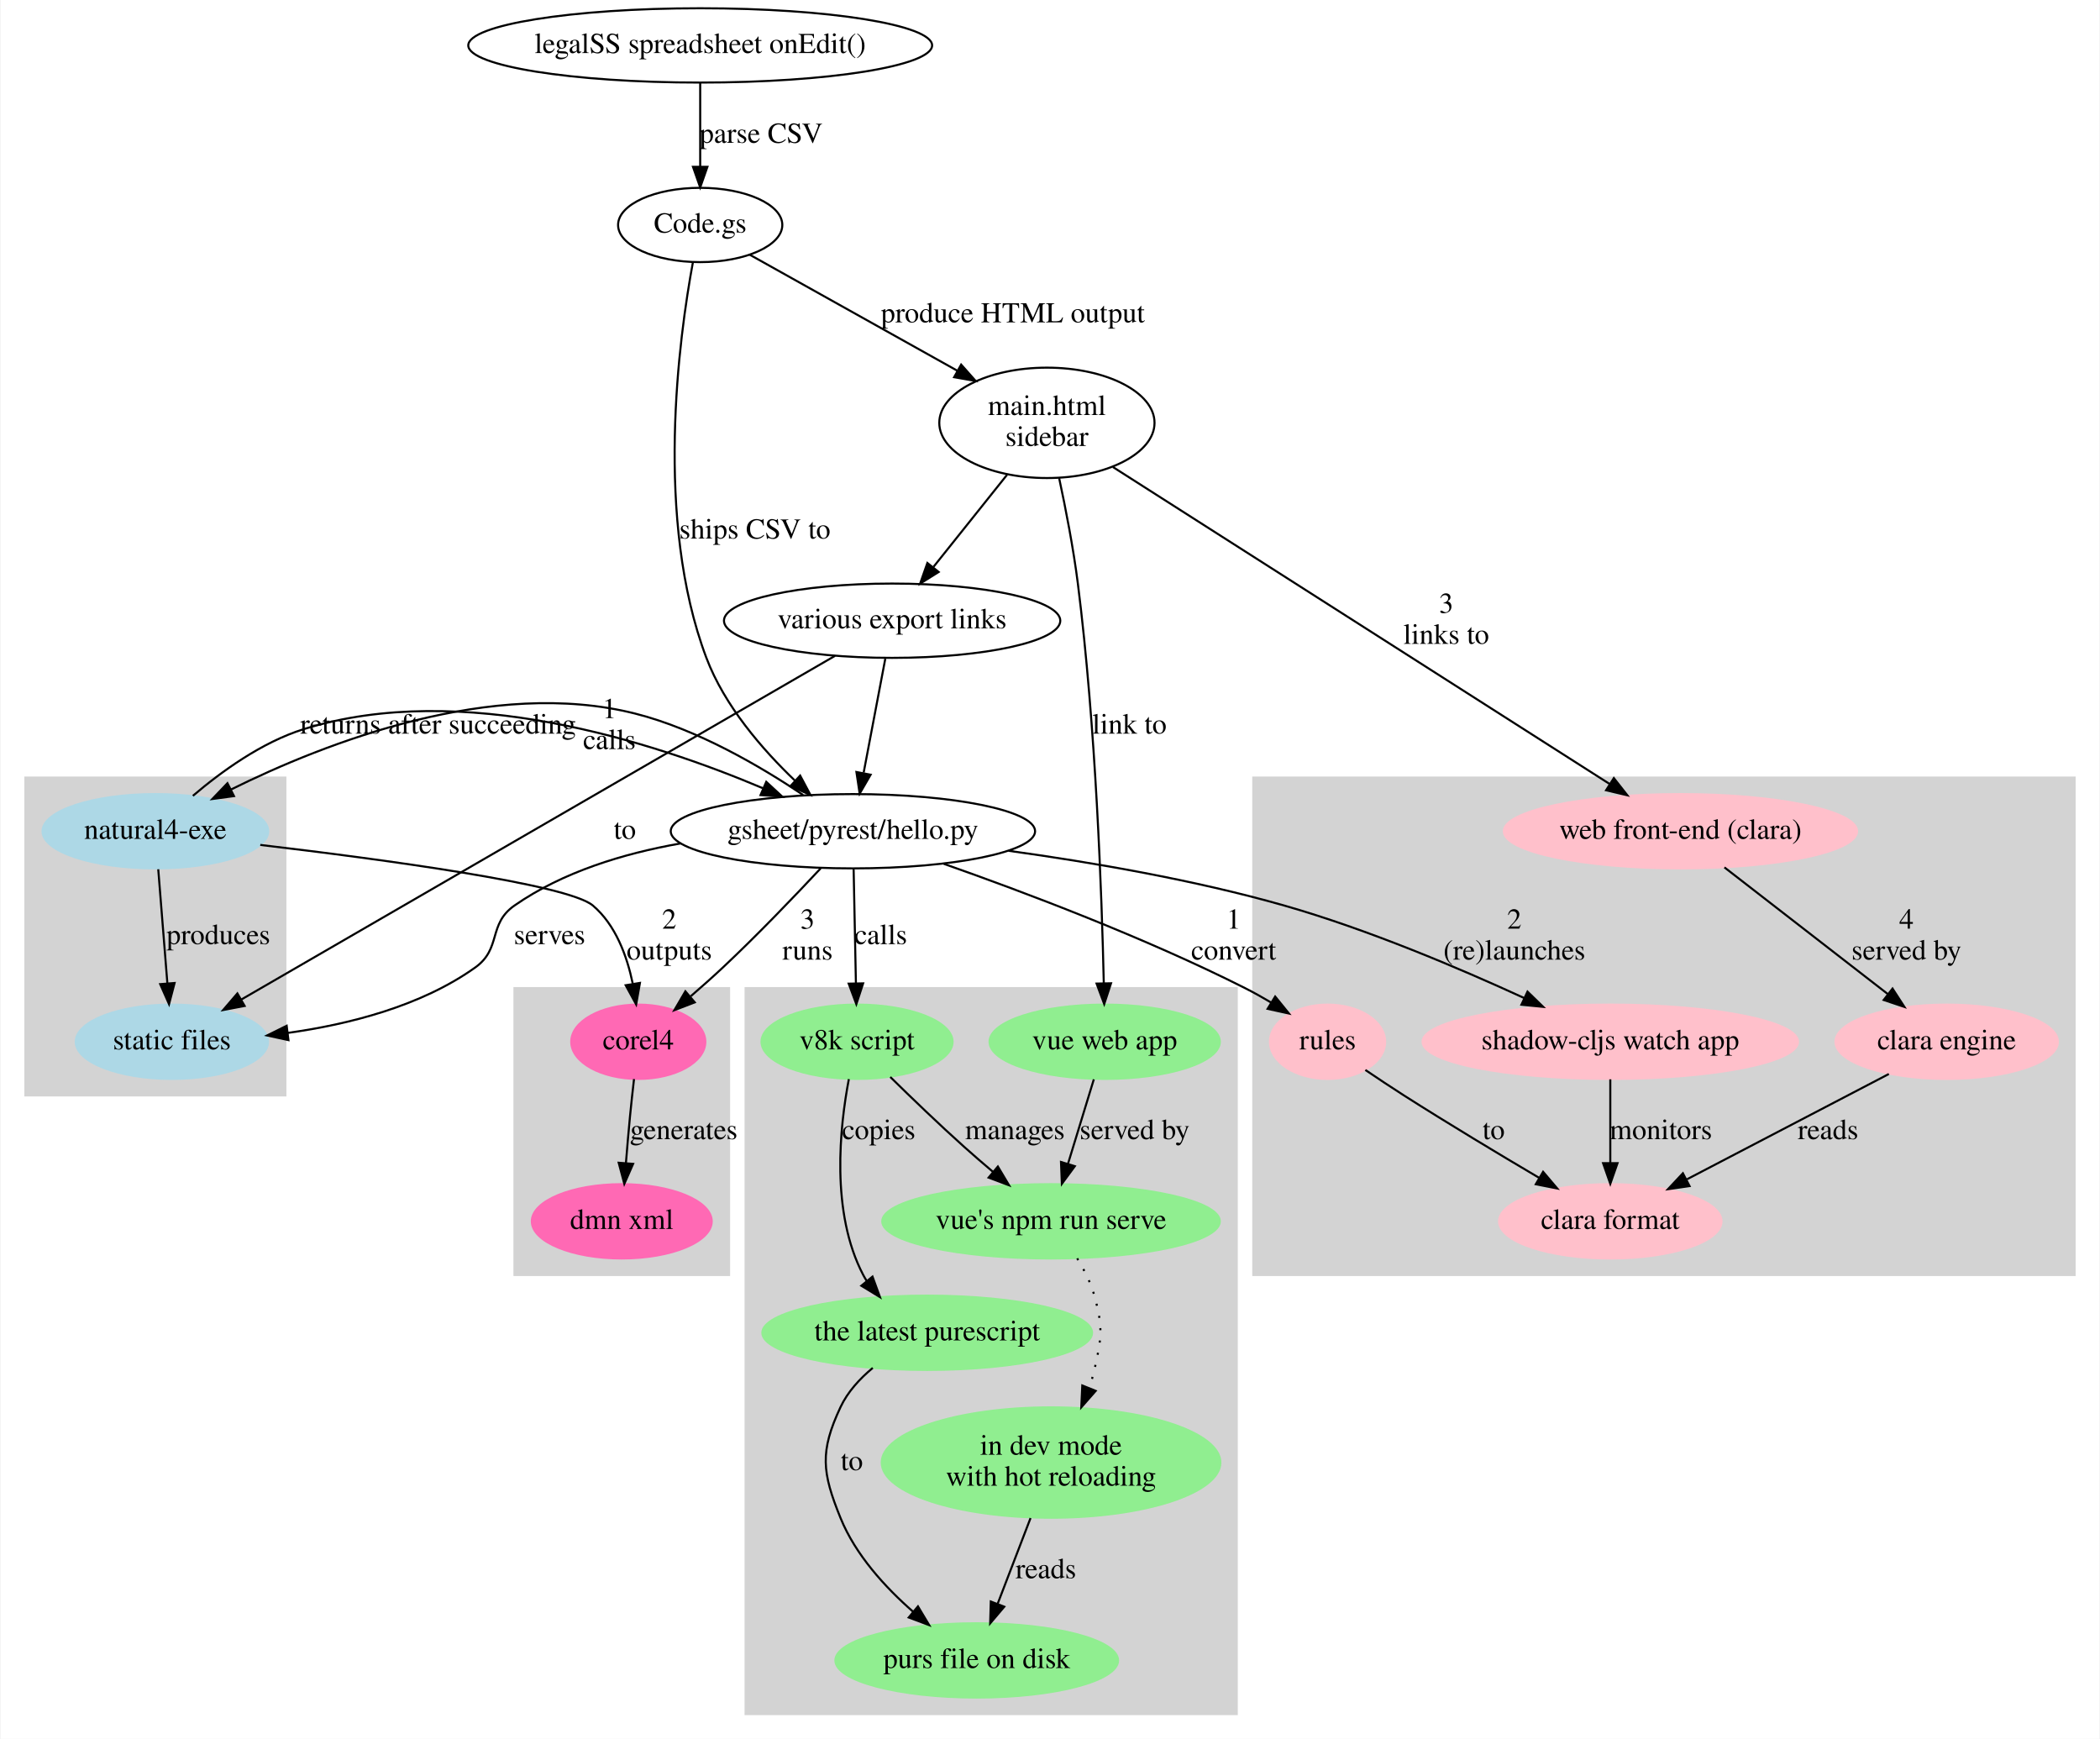
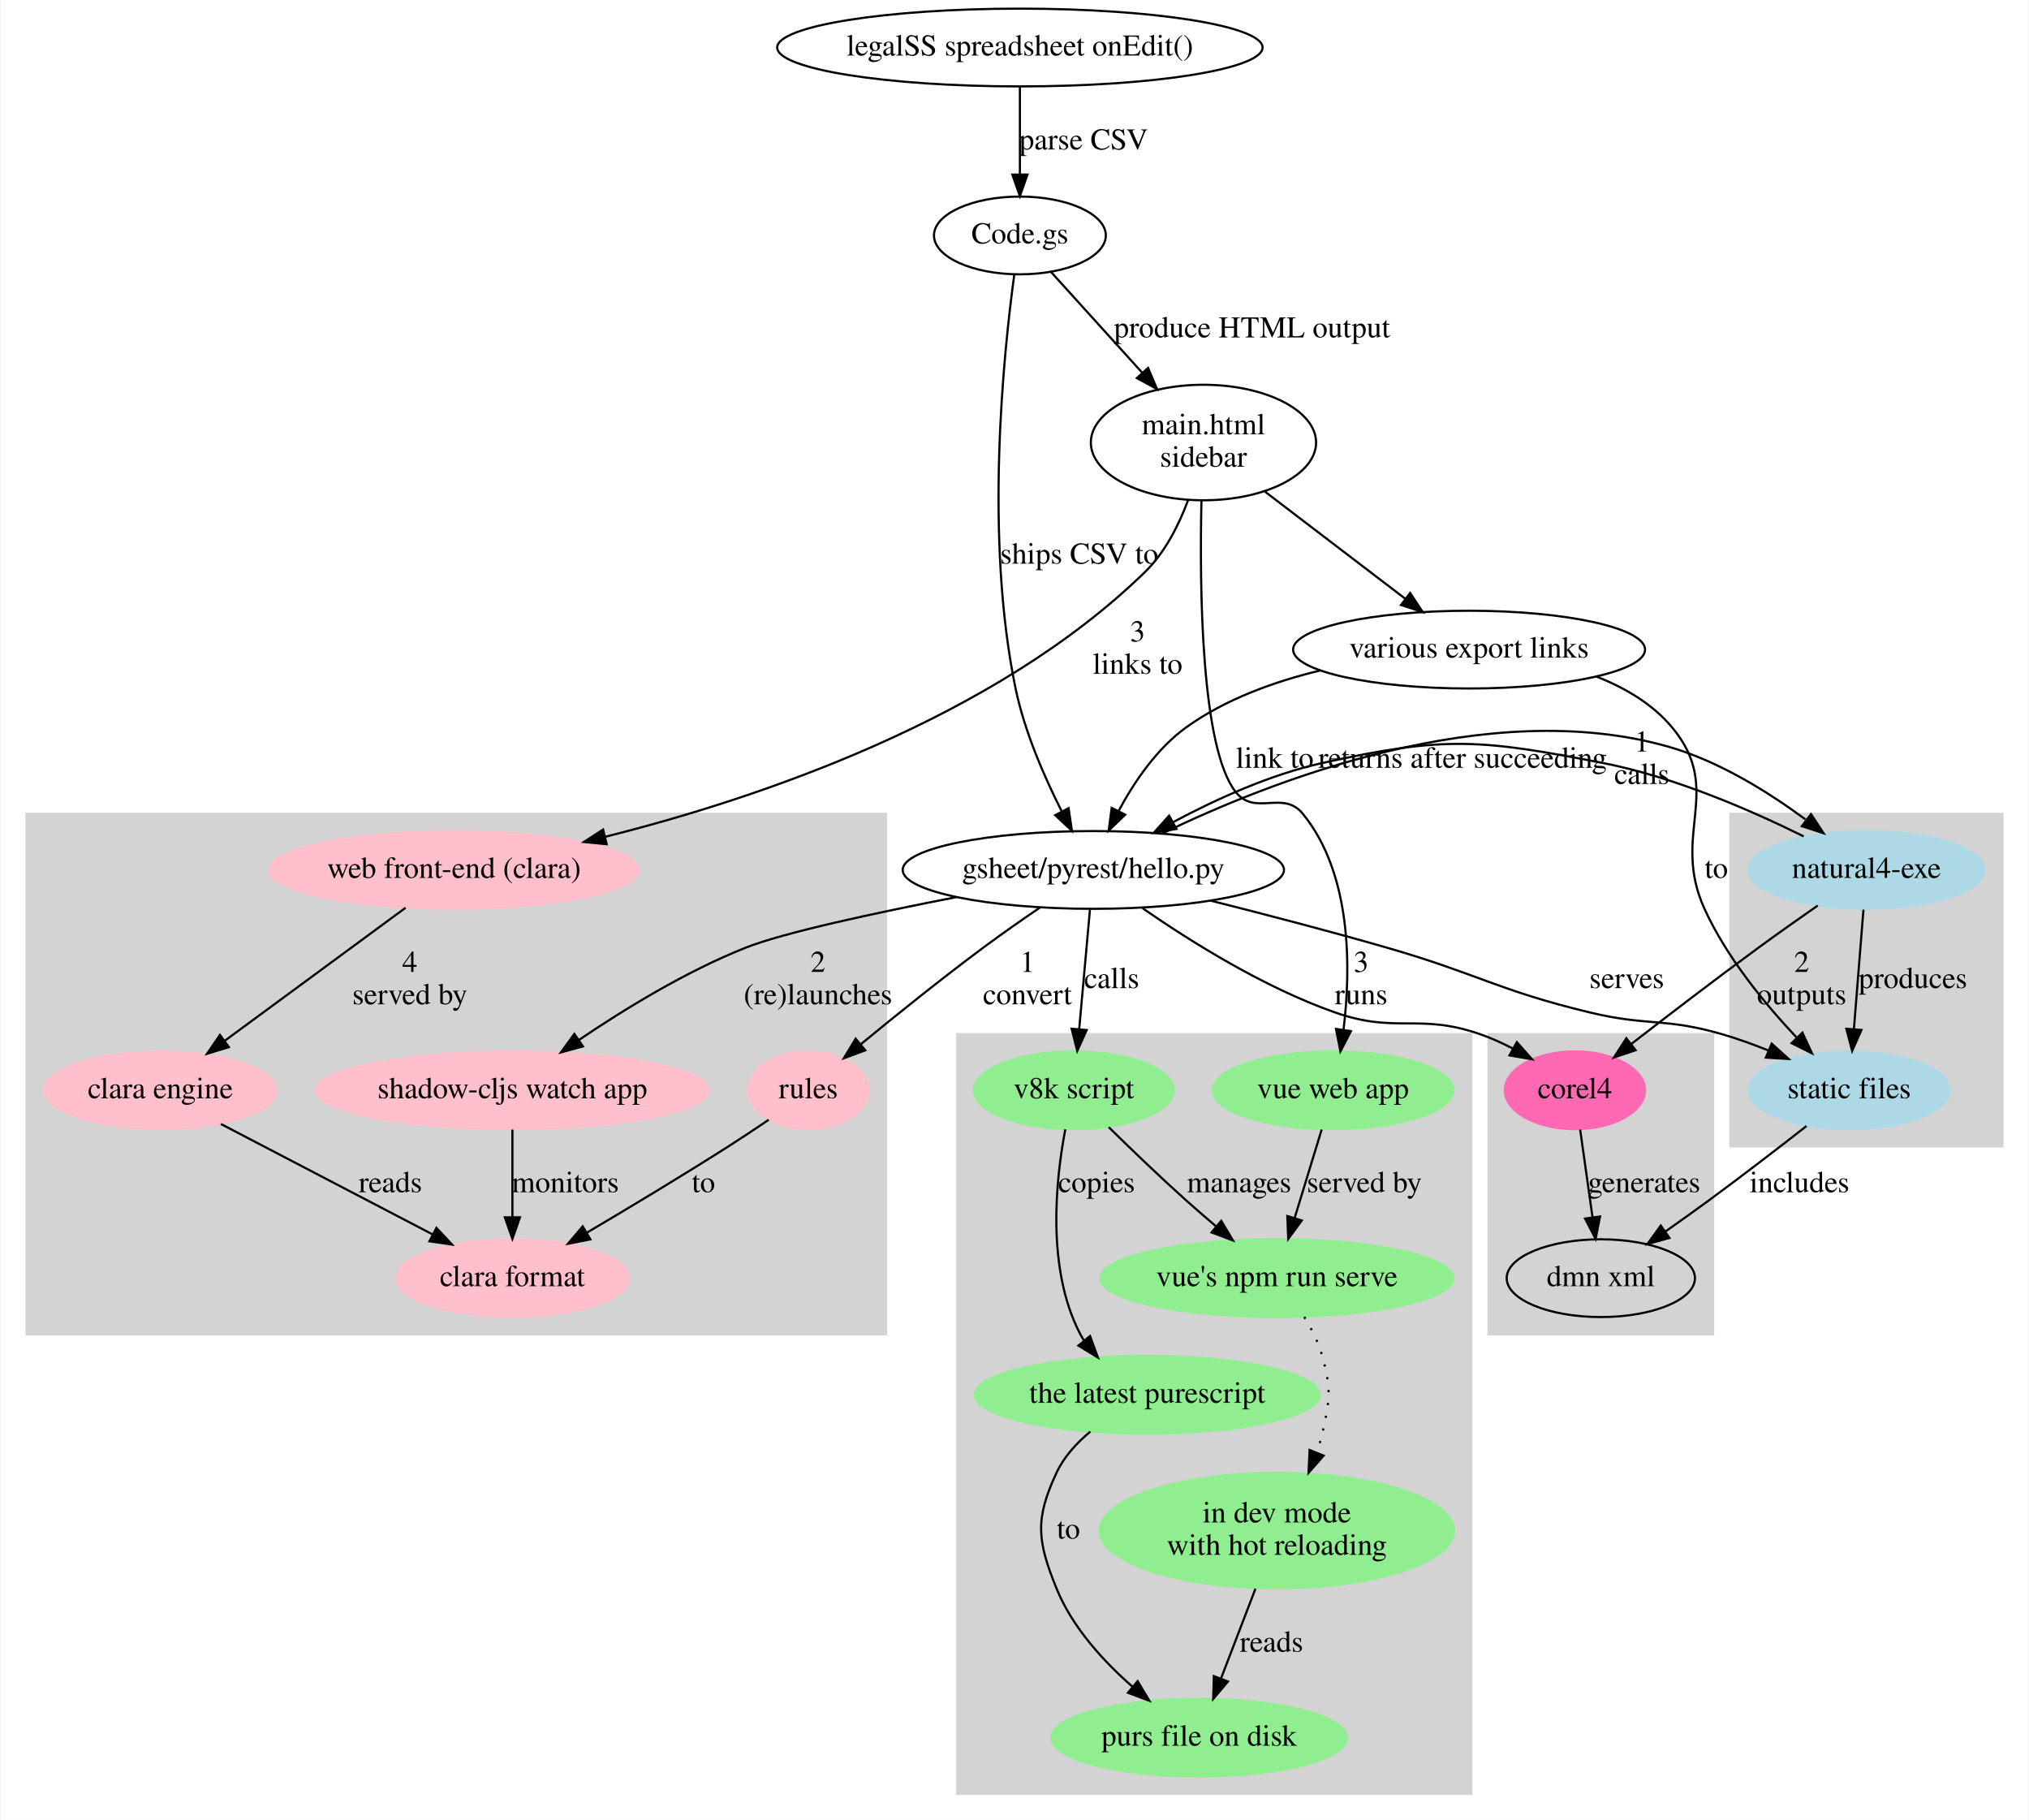
- <svg xmlns="http://www.w3.org/2000/svg" width="1017pt" height="842pt" viewBox="0.00 0.00 1017.00 842.48">
+ <svg xmlns="http://www.w3.org/2000/svg" width="939pt" height="842pt" viewBox="0.00 0.00 939.00 842.48">
  <g id="graph0" class="graph" transform="scale(1 1) rotate(0) translate(4 838.48)">
-     <polygon fill="white" stroke="transparent" points="-4,4 -4,-838.48 1013,-838.48 1013,4 -4,4" />
+     <polygon fill="white" stroke="transparent" points="-4,4 -4,-838.48 935,-838.48 935,4 -4,4" />
    <g id="clust1" class="cluster">
-       <polygon fill="lightgrey" stroke="lightgrey" points="8,-307.74 8,-461.74 134,-461.74 134,-307.74 8,-307.74" />
+       <polygon fill="lightgrey" stroke="lightgrey" points="797,-307.74 797,-461.74 923,-461.74 923,-307.74 797,-307.74" />
    </g>
    <g id="clust2" class="cluster">
-       <polygon fill="lightgrey" stroke="lightgrey" points="357,-8 357,-359.74 595,-359.74 595,-8 357,-8" />
+       <polygon fill="lightgrey" stroke="lightgrey" points="439,-8 439,-359.74 677,-359.74 677,-8 439,-8" />
    </g>
    <g id="clust3" class="cluster">
-       <polygon fill="lightgrey" stroke="lightgrey" points="245,-220.74 245,-359.74 349,-359.74 349,-220.74 245,-220.74" />
+       <polygon fill="lightgrey" stroke="lightgrey" points="685,-220.74 685,-359.74 789,-359.74 789,-220.74 685,-220.74" />
    </g>
    <g id="clust4" class="cluster">
-       <polygon fill="lightgrey" stroke="lightgrey" points="603,-220.74 603,-461.74 1001,-461.74 1001,-220.74 603,-220.74" />
+       <polygon fill="lightgrey" stroke="lightgrey" points="8,-220.74 8,-461.74 406,-461.74 406,-220.74 8,-220.74" />
    </g>
    <g id="node1" class="node">
-       <ellipse fill="none" stroke="black" cx="335" cy="-816.48" rx="112.38" ry="18" />
-       <text text-anchor="middle" x="335" y="-812.78" font-family="Times,serif" font-size="14.00">legalSS spreadsheet onEdit()</text>
+       <ellipse fill="none" stroke="black" cx="468" cy="-816.48" rx="112.38" ry="18" />
+       <text text-anchor="middle" x="468" y="-812.78" font-family="Times,serif" font-size="14.00">legalSS spreadsheet onEdit()</text>
    </g>
    <g id="node2" class="node">
-       <ellipse fill="none" stroke="black" cx="335" cy="-729.48" rx="39.79" ry="18" />
-       <text text-anchor="middle" x="335" y="-725.78" font-family="Times,serif" font-size="14.00">Code.gs</text>
+       <ellipse fill="none" stroke="black" cx="468" cy="-729.48" rx="39.79" ry="18" />
+       <text text-anchor="middle" x="468" y="-725.78" font-family="Times,serif" font-size="14.00">Code.gs</text>
    </g>
    <g id="edge1" class="edge">
-       <path fill="none" stroke="black" d="M335,-798.28C335,-786.64 335,-771.03 335,-757.72" />
-       <polygon fill="black" stroke="black" points="338.5,-757.66 335,-747.66 331.5,-757.66 338.5,-757.66" />
-       <text text-anchor="middle" x="364.5" y="-769.28" font-family="Times,serif" font-size="14.00">parse CSV</text>
+       <path fill="none" stroke="black" d="M468,-798.28C468,-786.64 468,-771.03 468,-757.72" />
+       <polygon fill="black" stroke="black" points="471.5,-757.66 468,-747.66 464.5,-757.66 471.5,-757.66" />
+       <text text-anchor="middle" x="497.5" y="-769.28" font-family="Times,serif" font-size="14.00">parse CSV</text>
    </g>
    <g id="node3" class="node">
-       <ellipse fill="none" stroke="black" cx="409" cy="-435.74" rx="88.28" ry="18" />
-       <text text-anchor="middle" x="409" y="-432.04" font-family="Times,serif" font-size="14.00">gsheet/pyrest/hello.py</text>
+       <ellipse fill="none" stroke="black" cx="502" cy="-435.74" rx="88.28" ry="18" />
+       <text text-anchor="middle" x="502" y="-432.04" font-family="Times,serif" font-size="14.00">gsheet/pyrest/hello.py</text>
    </g>
    <g id="edge2" class="edge">
-       <path fill="none" stroke="black" d="M331.49,-711.53C324.72,-675.03 312.65,-586.88 338,-519.74 346.75,-496.57 365.06,-475.43 380.89,-460.29" />
-       <polygon fill="black" stroke="black" points="383.43,-462.71 388.41,-453.35 378.68,-457.56 383.43,-462.71" />
-       <text text-anchor="middle" x="361.5" y="-577.54" font-family="Times,serif" font-size="14.00">ships CSV to</text>
+       <path fill="none" stroke="black" d="M465.42,-711.47C460.5,-675.57 451.49,-589.65 466,-519.74 470.12,-499.87 479.25,-478.92 487.29,-463.04" />
+       <polygon fill="black" stroke="black" points="490.55,-464.34 492.09,-453.86 484.35,-461.09 490.55,-464.34" />
+       <text text-anchor="middle" x="495.5" y="-577.54" font-family="Times,serif" font-size="14.00">ships CSV to</text>
    </g>
    <g id="node4" class="node">
-       <ellipse fill="none" stroke="black" cx="503" cy="-633.61" rx="52.15" ry="26.74" />
-       <text text-anchor="middle" x="503" y="-637.41" font-family="Times,serif" font-size="14.00">main.html</text>
-       <text text-anchor="middle" x="503" y="-622.41" font-family="Times,serif" font-size="14.00">sidebar</text>
+       <ellipse fill="none" stroke="black" cx="553" cy="-633.61" rx="52.15" ry="26.74" />
+       <text text-anchor="middle" x="553" y="-637.41" font-family="Times,serif" font-size="14.00">main.html</text>
+       <text text-anchor="middle" x="553" y="-622.41" font-family="Times,serif" font-size="14.00">sidebar</text>
    </g>
    <g id="edge3" class="edge">
-       <path fill="none" stroke="black" d="M359.07,-715.03C385.28,-700.39 427.72,-676.67 459.74,-658.78" />
-       <polygon fill="black" stroke="black" points="461.45,-661.83 468.48,-653.9 458.04,-655.72 461.45,-661.83" />
-       <text text-anchor="middle" x="486.5" y="-682.28" font-family="Times,serif" font-size="14.00">produce HTML output</text>
+       <path fill="none" stroke="black" d="M482.42,-712.56C493.98,-699.79 510.56,-681.48 524.74,-665.82" />
+       <polygon fill="black" stroke="black" points="527.36,-668.14 531.48,-658.38 522.17,-663.44 527.36,-668.14" />
+       <text text-anchor="middle" x="575.5" y="-682.28" font-family="Times,serif" font-size="14.00">produce HTML output</text>
    </g>
    <g id="node6" class="node">
-       <ellipse fill="lightblue" stroke="lightblue" cx="79" cy="-333.74" rx="46.59" ry="18" />
-       <text text-anchor="middle" x="79" y="-330.04" font-family="Times,serif" font-size="14.00">static files</text>
+       <ellipse fill="lightblue" stroke="lightblue" cx="852" cy="-333.74" rx="46.59" ry="18" />
+       <text text-anchor="middle" x="852" y="-330.04" font-family="Times,serif" font-size="14.00">static files</text>
    </g>
    <g id="edge6" class="edge">
-       <path fill="none" stroke="black" d="M325.46,-429.83C297.94,-424.99 268.41,-416.04 245,-399.74 232.05,-390.72 238.85,-378.91 226,-369.74 199.64,-350.92 164.52,-342.12 135.22,-338.04" />
-       <polygon fill="black" stroke="black" points="135.48,-334.54 125.12,-336.79 134.62,-341.49 135.48,-334.54" />
-       <text text-anchor="middle" x="262" y="-381.04" font-family="Times,serif" font-size="14.00">serves</text>
+       <path fill="none" stroke="black" d="M556.46,-421.48C581.4,-415.21 611.29,-407.43 638,-399.74 680.14,-387.6 689.36,-379.98 732,-369.74 758.71,-363.32 766.61,-367.38 793,-359.74 800.13,-357.68 807.54,-354.99 814.62,-352.15" />
+       <polygon fill="black" stroke="black" points="816.12,-355.32 823.99,-348.22 813.41,-348.86 816.12,-355.32" />
+       <text text-anchor="middle" x="749" y="-381.04" font-family="Times,serif" font-size="14.00">serves</text>
    </g>
    <g id="node7" class="node">
-       <ellipse fill="lightblue" stroke="lightblue" cx="71" cy="-435.74" rx="54.69" ry="18" />
-       <text text-anchor="middle" x="71" y="-432.04" font-family="Times,serif" font-size="14.00">natural4-exe</text>
+       <ellipse fill="lightblue" stroke="lightblue" cx="860" cy="-435.74" rx="54.69" ry="18" />
+       <text text-anchor="middle" x="860" y="-432.04" font-family="Times,serif" font-size="14.00">natural4-exe</text>
    </g>
    <g id="edge9" class="edge">
-       <path fill="none" stroke="black" d="M384.88,-453.3C364.38,-467.07 333.57,-485.14 303.5,-492.74 234.33,-510.23 153.38,-478.63 107.55,-455.91" />
-       <polygon fill="black" stroke="black" points="109.09,-452.77 98.59,-451.36 105.92,-459.01 109.09,-452.77" />
-       <text text-anchor="middle" x="291" y="-490.54" font-family="Times,serif" font-size="14.00">1</text>
-       <text text-anchor="middle" x="291" y="-475.54" font-family="Times,serif" font-size="14.00">calls</text>
+       <path fill="none" stroke="black" d="M533.93,-452.61C584.29,-476.98 685.03,-516.61 768.5,-492.74 791.64,-486.12 814.62,-471.77 831.76,-459.13" />
+       <polygon fill="black" stroke="black" points="834.33,-461.57 840.16,-452.72 830.09,-456 834.33,-461.57" />
+       <text text-anchor="middle" x="756" y="-490.54" font-family="Times,serif" font-size="14.00">1</text>
+       <text text-anchor="middle" x="756" y="-475.54" font-family="Times,serif" font-size="14.00">calls</text>
+     </g>
+     <g id="node10" class="node">
+       <ellipse fill="lightgreen" stroke="lightgreen" cx="493" cy="-333.74" rx="46.29" ry="18" />
+       <text text-anchor="middle" x="493" y="-330.04" font-family="Times,serif" font-size="14.00">v8k script</text>
+     </g>
+     <g id="edge18" class="edge">
+       <path fill="none" stroke="black" d="M500.43,-417.32C499.06,-402.12 497.06,-379.81 495.47,-362.2" />
+       <polygon fill="black" stroke="black" points="498.93,-361.61 494.55,-351.96 491.96,-362.23 498.93,-361.61" />
+       <text text-anchor="middle" x="510.5" y="-381.04" font-family="Times,serif" font-size="14.00">calls</text>
+     </g>
+     <g id="node15" class="node">
+       <ellipse fill="hotpink" stroke="hotpink" cx="725" cy="-333.74" rx="32.49" ry="18" />
+       <text text-anchor="middle" x="725" y="-330.04" font-family="Times,serif" font-size="14.00">corel4</text>
+     </g>
+     <g id="edge22" class="edge">
+       <path fill="none" stroke="black" d="M524.77,-418.04C546.55,-402.94 580.9,-381.34 614,-369.74 642.41,-359.78 652.54,-369.57 681,-359.74 686.06,-357.99 691.21,-355.66 696.11,-353.12" />
+       <polygon fill="black" stroke="black" points="698.12,-356.01 705.15,-348.08 694.71,-349.89 698.12,-356.01" />
+       <text text-anchor="middle" x="626" y="-388.54" font-family="Times,serif" font-size="14.00">3</text>
+       <text text-anchor="middle" x="626" y="-373.54" font-family="Times,serif" font-size="14.00">runs</text>
+     </g>
+     <g id="node16" class="node">
+       <ellipse fill="pink" stroke="pink" cx="370" cy="-333.74" rx="27.9" ry="18" />
+       <text text-anchor="middle" x="370" y="-330.04" font-family="Times,serif" font-size="14.00">rules</text>
+     </g>
+     <g id="edge27" class="edge">
+       <path fill="none" stroke="black" d="M477.35,-418.37C468.9,-412.62 459.45,-406.02 451,-399.74 431.52,-385.27 410.15,-368.06 394.25,-354.98" />
+       <polygon fill="black" stroke="black" points="396.41,-352.23 386.47,-348.56 391.95,-357.62 396.41,-352.23" />
+       <text text-anchor="middle" x="471.5" y="-388.54" font-family="Times,serif" font-size="14.00">1</text>
+       <text text-anchor="middle" x="471.5" y="-373.54" font-family="Times,serif" font-size="14.00">convert</text>
+     </g>
+     <g id="node18" class="node">
+       <ellipse fill="pink" stroke="pink" cx="233" cy="-333.74" rx="90.98" ry="18" />
+       <text text-anchor="middle" x="233" y="-330.04" font-family="Times,serif" font-size="14.00">shadow-cljs watch app</text>
+     </g>
+     <g id="edge28" class="edge">
+       <path fill="none" stroke="black" d="M438.46,-423.13C401.44,-415.93 358.68,-406.76 341,-399.74 313.41,-388.79 284.74,-371.2 263.88,-357.08" />
+       <polygon fill="black" stroke="black" points="265.67,-354.05 255.45,-351.26 261.7,-359.82 265.67,-354.05" />
+       <text text-anchor="middle" x="374.5" y="-388.54" font-family="Times,serif" font-size="14.00">2</text>
+       <text text-anchor="middle" x="374.5" y="-373.54" font-family="Times,serif" font-size="14.00">(re)launches</text>
+     </g>
+     <g id="node5" class="node">
+       <ellipse fill="none" stroke="black" cx="676" cy="-537.74" rx="81.49" ry="18" />
+       <text text-anchor="middle" x="676" y="-534.04" font-family="Times,serif" font-size="14.00">various export links</text>
+     </g>
+     <g id="edge4" class="edge">
+       <path fill="none" stroke="black" d="M581.53,-610.84C601.03,-595.96 626.8,-576.29 646.5,-561.25" />
+       <polygon fill="black" stroke="black" points="648.71,-563.97 654.54,-555.12 644.47,-558.4 648.71,-563.97" />
    </g>
    <g id="node9" class="node">
-       <ellipse fill="lightgreen" stroke="lightgreen" cx="411" cy="-333.74" rx="46.29" ry="18" />
-       <text text-anchor="middle" x="411" y="-330.04" font-family="Times,serif" font-size="14.00">v8k script</text>
+       <ellipse fill="lightgreen" stroke="lightgreen" cx="613" cy="-333.74" rx="55.79" ry="18" />
+       <text text-anchor="middle" x="613" y="-330.04" font-family="Times,serif" font-size="14.00">vue web app</text>
+     </g>
+     <g id="edge19" class="edge">
+       <path fill="none" stroke="black" d="M552.07,-606.7C551.17,-566.57 551.81,-491.93 568,-471.74 577.06,-460.45 589.85,-472.96 599,-461.74 621.88,-433.7 621.28,-389.81 617.84,-361.67" />
+       <polygon fill="black" stroke="black" points="621.3,-361.13 616.42,-351.72 614.37,-362.12 621.3,-361.13" />
+       <text text-anchor="middle" x="586" y="-483.04" font-family="Times,serif" font-size="14.00">link to</text>
+     </g>
+     <g id="node20" class="node">
+       <ellipse fill="pink" stroke="pink" cx="206" cy="-435.74" rx="85.59" ry="18" />
+       <text text-anchor="middle" x="206" y="-432.04" font-family="Times,serif" font-size="14.00">web front-end (clara)</text>
+     </g>
+     <g id="edge29" class="edge">
+       <path fill="none" stroke="black" d="M545.88,-606.92C541.65,-595.56 535.26,-582.77 526,-573.74 456.05,-505.55 346.85,-468.85 275.86,-451.06" />
+       <polygon fill="black" stroke="black" points="276.65,-447.65 266.1,-448.68 274.99,-454.45 276.65,-447.65" />
+       <text text-anchor="middle" x="522.5" y="-541.54" font-family="Times,serif" font-size="14.00">3</text>
+       <text text-anchor="middle" x="522.5" y="-526.54" font-family="Times,serif" font-size="14.00">links to</text>
+     </g>
+     <g id="edge5" class="edge">
+       <path fill="none" stroke="black" d="M607.27,-528.12C585.87,-522.99 563.15,-514.8 545,-501.74 531.48,-492.01 521.02,-476.61 513.8,-463.23" />
+       <polygon fill="black" stroke="black" points="516.75,-461.32 509.12,-453.97 510.5,-464.47 516.75,-461.32" />
+     </g>
+     <g id="edge7" class="edge">
+       <path fill="none" stroke="black" d="M735.05,-525.22C748.23,-520.05 760.96,-512.57 770,-501.74 794.3,-472.63 769.26,-452.24 785,-417.74 795.21,-395.36 812.86,-373.85 827.49,-358.35" />
+       <polygon fill="black" stroke="black" points="830.35,-360.42 834.8,-350.81 825.33,-355.55 830.35,-360.42" />
+       <text text-anchor="middle" x="790.5" y="-432.04" font-family="Times,serif" font-size="14.00">to</text>
+     </g>
+     <g id="node8" class="node">
+       <ellipse fill="none" stroke="black" cx="737" cy="-246.74" rx="43.59" ry="18" />
+       <text text-anchor="middle" x="737" y="-243.04" font-family="Times,serif" font-size="14.00">dmn xml</text>
+     </g>
+     <g id="edge11" class="edge">
+       <path fill="none" stroke="black" d="M832.26,-317.19C819.47,-307.2 802.38,-294.03 787,-282.74 780.51,-277.98 773.48,-272.96 766.78,-268.26" />
+       <polygon fill="black" stroke="black" points="768.76,-265.38 758.56,-262.52 764.76,-271.11 768.76,-265.38" />
+       <text text-anchor="middle" x="829" y="-286.54" font-family="Times,serif" font-size="14.00">includes</text>
+     </g>
+     <g id="edge10" class="edge">
+       <path fill="none" stroke="black" d="M830.91,-451.28C806.79,-463.23 771.2,-478.76 738,-485.24 681.29,-496.31 664.4,-497.76 608,-485.24 583.87,-479.88 558.72,-468.43 538.98,-457.89" />
+       <polygon fill="black" stroke="black" points="540.48,-454.72 530.03,-452.98 537.11,-460.86 540.48,-454.72" />
+       <text text-anchor="middle" x="673" y="-483.04" font-family="Times,serif" font-size="14.00">returns after succeeding</text>
+     </g>
+     <g id="edge8" class="edge">
+       <path fill="none" stroke="black" d="M858.61,-417.32C857.39,-402.12 855.61,-379.81 854.2,-362.2" />
+       <polygon fill="black" stroke="black" points="857.66,-361.65 853.38,-351.96 850.69,-362.21 857.66,-361.65" />
+       <text text-anchor="middle" x="881.5" y="-381.04" font-family="Times,serif" font-size="14.00">produces</text>
+     </g>
+     <g id="edge21" class="edge">
+       <path fill="none" stroke="black" d="M837.46,-419.26C828.81,-413.24 818.89,-406.25 810,-399.74 790.08,-385.17 767.95,-368.21 751.26,-355.28" />
+       <polygon fill="black" stroke="black" points="753.12,-352.28 743.07,-348.91 748.82,-357.81 753.12,-352.28" />
+       <text text-anchor="middle" x="830" y="-388.54" font-family="Times,serif" font-size="14.00">2</text>
+       <text text-anchor="middle" x="830" y="-373.54" font-family="Times,serif" font-size="14.00">outputs</text>
+     </g>
+     <g id="node11" class="node">
+       <ellipse fill="lightgreen" stroke="lightgreen" cx="587" cy="-246.74" rx="81.79" ry="18" />
+       <text text-anchor="middle" x="587" y="-243.04" font-family="Times,serif" font-size="14.00">vue's npm run serve</text>
+     </g>
+     <g id="edge12" class="edge">
+       <path fill="none" stroke="black" d="M607.74,-315.54C604.14,-303.79 599.31,-287.98 595.21,-274.58" />
+       <polygon fill="black" stroke="black" points="598.53,-273.45 592.25,-264.92 591.83,-275.5 598.53,-273.45" />
+       <text text-anchor="middle" x="627.5" y="-286.54" font-family="Times,serif" font-size="14.00">served by</text>
+     </g>
+     <g id="edge13" class="edge">
+       <path fill="none" stroke="black" d="M509.11,-316.67C519.24,-306.72 532.68,-293.77 545,-282.74 549.44,-278.77 554.23,-274.63 558.93,-270.66" />
+       <polygon fill="black" stroke="black" points="561.24,-273.29 566.67,-264.19 556.75,-267.92 561.24,-273.29" />
+       <text text-anchor="middle" x="569.5" y="-286.54" font-family="Times,serif" font-size="14.00">manages</text>
+     </g>
+     <g id="node13" class="node">
+       <ellipse fill="lightgreen" stroke="lightgreen" cx="527" cy="-192.74" rx="79.89" ry="18" />
+       <text text-anchor="middle" x="527" y="-189.04" font-family="Times,serif" font-size="14.00">the latest purescript</text>
+     </g>
+     <g id="edge14" class="edge">
+       <path fill="none" stroke="black" d="M489.03,-315.64C484.64,-292.62 480.09,-251.05 496,-220.74 496.51,-219.76 497.08,-218.8 497.69,-217.86" />
+       <polygon fill="black" stroke="black" points="500.49,-219.96 504.12,-210.01 495.08,-215.53 500.49,-219.96" />
+       <text text-anchor="middle" x="503.5" y="-286.54" font-family="Times,serif" font-size="14.00">copies</text>
+     </g>
+     <g id="node12" class="node">
+       <ellipse fill="lightgreen" stroke="lightgreen" cx="587" cy="-129.87" rx="82.05" ry="26.74" />
+       <text text-anchor="middle" x="587" y="-133.67" font-family="Times,serif" font-size="14.00">in dev mode</text>
+       <text text-anchor="middle" x="587" y="-118.67" font-family="Times,serif" font-size="14.00">with hot reloading</text>
+     </g>
+     <g id="edge16" class="edge">
+       <path fill="none" stroke="black" stroke-dasharray="1,5" d="M599.67,-228.79C603.06,-223.31 606.26,-217.02 608,-210.74 612.27,-195.32 611.54,-190.34 608,-174.74 607.35,-171.88 606.49,-169 605.49,-166.14" />
+       <polygon fill="black" stroke="black" points="608.64,-164.59 601.65,-156.62 602.15,-167.21 608.64,-164.59" />
+     </g>
+     <g id="node14" class="node">
+       <ellipse fill="lightgreen" stroke="lightgreen" cx="551" cy="-34" rx="68.49" ry="18" />
+       <text text-anchor="middle" x="551" y="-30.3" font-family="Times,serif" font-size="14.00">purs file on disk</text>
    </g>
    <g id="edge17" class="edge">
-       <path fill="none" stroke="black" d="M409.35,-417.32C409.65,-402.12 410.1,-379.81 410.45,-362.2" />
-       <polygon fill="black" stroke="black" points="413.95,-362.03 410.66,-351.96 406.96,-361.89 413.95,-362.03" />
-       <text text-anchor="middle" x="422.5" y="-381.04" font-family="Times,serif" font-size="14.00">calls</text>
-     </g>
-     <g id="node14" class="node">
-       <ellipse fill="hotpink" stroke="hotpink" cx="305" cy="-333.74" rx="32.49" ry="18" />
-       <text text-anchor="middle" x="305" y="-330.04" font-family="Times,serif" font-size="14.00">corel4</text>
-     </g>
-     <g id="edge21" class="edge">
-       <path fill="none" stroke="black" d="M393.37,-417.75C380.87,-404.38 362.73,-385.44 346,-369.74 341.07,-365.12 335.67,-360.32 330.44,-355.81" />
-       <polygon fill="black" stroke="black" points="332.36,-352.84 322.47,-349.03 327.82,-358.18 332.36,-352.84" />
-       <text text-anchor="middle" x="387" y="-388.54" font-family="Times,serif" font-size="14.00">3</text>
-       <text text-anchor="middle" x="387" y="-373.54" font-family="Times,serif" font-size="14.00">runs</text>
-     </g>
-     <g id="node16" class="node">
-       <ellipse fill="pink" stroke="pink" cx="639" cy="-333.74" rx="27.9" ry="18" />
-       <text text-anchor="middle" x="639" y="-330.04" font-family="Times,serif" font-size="14.00">rules</text>
+       <path fill="none" stroke="black" d="M577.07,-102.97C572.09,-90 566.08,-74.32 561.08,-61.29" />
+       <polygon fill="black" stroke="black" points="564.34,-60.02 557.5,-51.94 557.81,-62.53 564.34,-60.02" />
+       <text text-anchor="middle" x="584.5" y="-73.8" font-family="Times,serif" font-size="14.00">reads</text>
+     </g>
+     <g id="edge15" class="edge">
+       <path fill="none" stroke="black" d="M500.62,-175.72C494.34,-170.51 488.46,-164.13 485,-156.74 474.87,-135.11 476.02,-125.13 485,-103 492.24,-85.16 506.65,-69.42 520.16,-57.59" />
+       <polygon fill="black" stroke="black" points="522.52,-60.18 527.96,-51.09 518.04,-54.8 522.52,-60.18" />
+       <text text-anchor="middle" x="490.5" y="-126.17" font-family="Times,serif" font-size="14.00">to</text>
+     </g>
+     <g id="edge20" class="edge">
+       <path fill="none" stroke="black" d="M727.43,-315.54C729.07,-303.9 731.28,-288.29 733.15,-274.98" />
+       <polygon fill="black" stroke="black" points="736.64,-275.31 734.58,-264.92 729.71,-274.33 736.64,-275.31" />
+       <text text-anchor="middle" x="757" y="-286.54" font-family="Times,serif" font-size="14.00">generates</text>
+     </g>
+     <g id="node17" class="node">
+       <ellipse fill="pink" stroke="pink" cx="233" cy="-246.74" rx="53.89" ry="18" />
+       <text text-anchor="middle" x="233" y="-243.04" font-family="Times,serif" font-size="14.00">clara format</text>
+     </g>
+     <g id="edge23" class="edge">
+       <path fill="none" stroke="black" d="M351.69,-320.08C345.77,-316.07 339.15,-311.66 333,-307.74 311.48,-294.03 286.91,-279.27 267.51,-267.83" />
+       <polygon fill="black" stroke="black" points="269.11,-264.71 258.71,-262.66 265.56,-270.74 269.11,-264.71" />
+       <text text-anchor="middle" x="321.5" y="-286.54" font-family="Times,serif" font-size="14.00">to</text>
+     </g>
+     <g id="edge24" class="edge">
+       <path fill="none" stroke="black" d="M233,-315.54C233,-303.9 233,-288.29 233,-274.98" />
+       <polygon fill="black" stroke="black" points="236.5,-274.92 233,-264.92 229.5,-274.92 236.5,-274.92" />
+       <text text-anchor="middle" x="257.5" y="-286.54" font-family="Times,serif" font-size="14.00">monitors</text>
+     </g>
+     <g id="node19" class="node">
+       <ellipse fill="pink" stroke="pink" cx="70" cy="-333.74" rx="53.89" ry="18" />
+       <text text-anchor="middle" x="70" y="-330.04" font-family="Times,serif" font-size="14.00">clara engine</text>
+     </g>
+     <g id="edge25" class="edge">
+       <path fill="none" stroke="black" d="M98.02,-318.13C125.04,-304.04 166.11,-282.62 195.85,-267.11" />
+       <polygon fill="black" stroke="black" points="197.82,-270.03 205.07,-262.3 194.59,-263.82 197.82,-270.03" />
+       <text text-anchor="middle" x="176.5" y="-286.54" font-family="Times,serif" font-size="14.00">reads</text>
    </g>
    <g id="edge26" class="edge">
-       <path fill="none" stroke="black" d="M453,-419.96C492.15,-406.2 550.56,-384.18 599,-359.74 603.14,-357.65 607.41,-355.26 611.55,-352.81" />
-       <polygon fill="black" stroke="black" points="613.61,-355.65 620.29,-347.42 609.94,-349.69 613.61,-355.65" />
-       <text text-anchor="middle" x="593.5" y="-388.54" font-family="Times,serif" font-size="14.00">1</text>
-       <text text-anchor="middle" x="593.5" y="-373.54" font-family="Times,serif" font-size="14.00">convert</text>
-     </g>
-     <g id="node18" class="node">
-       <ellipse fill="pink" stroke="pink" cx="776" cy="-333.74" rx="90.98" ry="18" />
-       <text text-anchor="middle" x="776" y="-330.04" font-family="Times,serif" font-size="14.00">shadow-cljs watch app</text>
-     </g>
-     <g id="edge27" class="edge">
-       <path fill="none" stroke="black" d="M484.39,-426.27C524.54,-420.73 574.49,-412.16 618,-399.74 658.58,-388.15 702.86,-369.37 734.19,-354.96" />
-       <polygon fill="black" stroke="black" points="735.88,-358.04 743.48,-350.65 732.93,-351.69 735.88,-358.04" />
-       <text text-anchor="middle" x="729.5" y="-388.54" font-family="Times,serif" font-size="14.00">2</text>
-       <text text-anchor="middle" x="729.5" y="-373.54" font-family="Times,serif" font-size="14.00">(re)launches</text>
-     </g>
-     <g id="node5" class="node">
-       <ellipse fill="none" stroke="black" cx="428" cy="-537.74" rx="81.49" ry="18" />
-       <text text-anchor="middle" x="428" y="-534.04" font-family="Times,serif" font-size="14.00">various export links</text>
-     </g>
-     <g id="edge4" class="edge">
-       <path fill="none" stroke="black" d="M483.69,-608.44C472.76,-594.76 459.11,-577.68 448.07,-563.86" />
-       <polygon fill="black" stroke="black" points="450.55,-561.35 441.57,-555.73 445.08,-565.72 450.55,-561.35" />
-     </g>
-     <g id="node8" class="node">
-       <ellipse fill="lightgreen" stroke="lightgreen" cx="531" cy="-333.74" rx="55.79" ry="18" />
-       <text text-anchor="middle" x="531" y="-330.04" font-family="Times,serif" font-size="14.00">vue web app</text>
-     </g>
-     <g id="edge18" class="edge">
-       <path fill="none" stroke="black" d="M508.94,-606.78C512.13,-591.92 515.83,-572.87 518,-555.74 526.76,-486.43 529.63,-404.14 530.56,-362.23" />
-       <polygon fill="black" stroke="black" points="534.07,-362.07 530.77,-352.01 527.07,-361.93 534.07,-362.07" />
-       <text text-anchor="middle" x="543" y="-483.04" font-family="Times,serif" font-size="14.00">link to</text>
-     </g>
-     <g id="node20" class="node">
-       <ellipse fill="pink" stroke="pink" cx="810" cy="-435.74" rx="85.59" ry="18" />
-       <text text-anchor="middle" x="810" y="-432.04" font-family="Times,serif" font-size="14.00">web front-end (clara)</text>
-     </g>
-     <g id="edge28" class="edge">
-       <path fill="none" stroke="black" d="M534.99,-612.2C593.12,-575.11 715.64,-496.94 775.55,-458.72" />
-       <polygon fill="black" stroke="black" points="777.71,-461.49 784.26,-453.16 773.95,-455.59 777.71,-461.49" />
-       <text text-anchor="middle" x="696.5" y="-541.54" font-family="Times,serif" font-size="14.00">3</text>
-       <text text-anchor="middle" x="696.5" y="-526.54" font-family="Times,serif" font-size="14.00">links to</text>
-     </g>
-     <g id="edge5" class="edge">
-       <path fill="none" stroke="black" d="M424.69,-519.32C421.8,-504.12 417.56,-481.81 414.22,-464.2" />
-       <polygon fill="black" stroke="black" points="417.58,-463.13 412.27,-453.96 410.7,-464.44 417.58,-463.13" />
-     </g>
-     <g id="edge7" class="edge">
-       <path fill="none" stroke="black" d="M400.32,-520.72C336.91,-484.02 181.29,-393.94 112.56,-354.16" />
-       <polygon fill="black" stroke="black" points="114.25,-351.1 103.84,-349.12 110.74,-357.16 114.25,-351.1" />
-       <text text-anchor="middle" x="298.5" y="-432.04" font-family="Times,serif" font-size="14.00">to</text>
-     </g>
-     <g id="edge10" class="edge">
-       <path fill="none" stroke="black" d="M89.17,-452.89C102.81,-464.52 122.57,-478.9 143,-485.24 219.44,-508.98 311.97,-479.19 365.3,-456.61" />
-       <polygon fill="black" stroke="black" points="367.01,-459.68 374.79,-452.49 364.23,-453.26 367.01,-459.68" />
-       <text text-anchor="middle" x="208" y="-483.04" font-family="Times,serif" font-size="14.00">returns after succeeding</text>
-     </g>
-     <g id="edge8" class="edge">
-       <path fill="none" stroke="black" d="M72.39,-417.32C73.61,-402.12 75.39,-379.81 76.8,-362.2" />
-       <polygon fill="black" stroke="black" points="80.31,-362.21 77.62,-351.96 73.34,-361.65 80.31,-362.21" />
-       <text text-anchor="middle" x="101.5" y="-381.04" font-family="Times,serif" font-size="14.00">produces</text>
-     </g>
-     <g id="edge20" class="edge">
-       <path fill="none" stroke="black" d="M121.83,-429.11C180.6,-422.18 270.86,-410.05 283,-399.74 294.03,-390.37 299.55,-375.25 302.3,-361.95" />
-       <polygon fill="black" stroke="black" points="305.8,-362.25 303.97,-351.82 298.89,-361.12 305.8,-362.25" />
-       <text text-anchor="middle" x="320" y="-388.54" font-family="Times,serif" font-size="14.00">2</text>
-       <text text-anchor="middle" x="320" y="-373.54" font-family="Times,serif" font-size="14.00">outputs</text>
-     </g>
-     <g id="node10" class="node">
-       <ellipse fill="lightgreen" stroke="lightgreen" cx="505" cy="-246.74" rx="81.79" ry="18" />
-       <text text-anchor="middle" x="505" y="-243.04" font-family="Times,serif" font-size="14.00">vue's npm run serve</text>
-     </g>
-     <g id="edge11" class="edge">
-       <path fill="none" stroke="black" d="M525.74,-315.54C522.14,-303.79 517.31,-287.98 513.21,-274.58" />
-       <polygon fill="black" stroke="black" points="516.53,-273.45 510.25,-264.92 509.83,-275.5 516.53,-273.45" />
-       <text text-anchor="middle" x="545.5" y="-286.54" font-family="Times,serif" font-size="14.00">served by</text>
-     </g>
-     <g id="edge12" class="edge">
-       <path fill="none" stroke="black" d="M427.11,-316.67C437.24,-306.72 450.68,-293.77 463,-282.74 467.44,-278.77 472.23,-274.63 476.93,-270.66" />
-       <polygon fill="black" stroke="black" points="479.24,-273.29 484.67,-264.19 474.75,-267.92 479.24,-273.29" />
-       <text text-anchor="middle" x="487.5" y="-286.54" font-family="Times,serif" font-size="14.00">manages</text>
-     </g>
-     <g id="node12" class="node">
-       <ellipse fill="lightgreen" stroke="lightgreen" cx="445" cy="-192.74" rx="79.89" ry="18" />
-       <text text-anchor="middle" x="445" y="-189.04" font-family="Times,serif" font-size="14.00">the latest purescript</text>
-     </g>
-     <g id="edge13" class="edge">
-       <path fill="none" stroke="black" d="M407.03,-315.64C402.64,-292.62 398.09,-251.05 414,-220.74 414.51,-219.76 415.08,-218.8 415.69,-217.86" />
-       <polygon fill="black" stroke="black" points="418.49,-219.96 422.12,-210.01 413.08,-215.53 418.49,-219.96" />
-       <text text-anchor="middle" x="421.5" y="-286.54" font-family="Times,serif" font-size="14.00">copies</text>
-     </g>
-     <g id="node11" class="node">
-       <ellipse fill="lightgreen" stroke="lightgreen" cx="505" cy="-129.87" rx="82.05" ry="26.74" />
-       <text text-anchor="middle" x="505" y="-133.67" font-family="Times,serif" font-size="14.00">in dev mode</text>
-       <text text-anchor="middle" x="505" y="-118.67" font-family="Times,serif" font-size="14.00">with hot reloading</text>
-     </g>
-     <g id="edge15" class="edge">
-       <path fill="none" stroke="black" stroke-dasharray="1,5" d="M517.67,-228.79C521.06,-223.31 524.26,-217.02 526,-210.74 530.27,-195.32 529.54,-190.34 526,-174.74 525.35,-171.88 524.49,-169 523.49,-166.14" />
-       <polygon fill="black" stroke="black" points="526.64,-164.59 519.65,-156.62 520.15,-167.21 526.64,-164.59" />
-     </g>
-     <g id="node13" class="node">
-       <ellipse fill="lightgreen" stroke="lightgreen" cx="469" cy="-34" rx="68.49" ry="18" />
-       <text text-anchor="middle" x="469" y="-30.3" font-family="Times,serif" font-size="14.00">purs file on disk</text>
-     </g>
-     <g id="edge16" class="edge">
-       <path fill="none" stroke="black" d="M495.07,-102.97C490.09,-90 484.08,-74.32 479.08,-61.29" />
-       <polygon fill="black" stroke="black" points="482.34,-60.02 475.5,-51.94 475.81,-62.53 482.34,-60.02" />
-       <text text-anchor="middle" x="502.5" y="-73.8" font-family="Times,serif" font-size="14.00">reads</text>
-     </g>
-     <g id="edge14" class="edge">
-       <path fill="none" stroke="black" d="M418.62,-175.72C412.34,-170.51 406.46,-164.13 403,-156.74 392.87,-135.11 394.02,-125.13 403,-103 410.24,-85.16 424.65,-69.42 438.16,-57.59" />
-       <polygon fill="black" stroke="black" points="440.52,-60.18 445.96,-51.09 436.04,-54.8 440.52,-60.18" />
-       <text text-anchor="middle" x="408.5" y="-126.17" font-family="Times,serif" font-size="14.00">to</text>
-     </g>
-     <g id="node15" class="node">
-       <ellipse fill="hotpink" stroke="hotpink" cx="297" cy="-246.74" rx="43.59" ry="18" />
-       <text text-anchor="middle" x="297" y="-243.04" font-family="Times,serif" font-size="14.00">dmn xml</text>
-     </g>
-     <g id="edge19" class="edge">
-       <path fill="none" stroke="black" d="M302.93,-315.66C302.27,-309.97 301.57,-303.58 301,-297.74 300.29,-290.4 299.61,-282.45 299.02,-275.09" />
-       <polygon fill="black" stroke="black" points="302.49,-274.58 298.23,-264.88 295.51,-275.12 302.49,-274.58" />
-       <text text-anchor="middle" x="327" y="-286.54" font-family="Times,serif" font-size="14.00">generates</text>
-     </g>
-     <g id="node17" class="node">
-       <ellipse fill="pink" stroke="pink" cx="776" cy="-246.74" rx="53.89" ry="18" />
-       <text text-anchor="middle" x="776" y="-243.04" font-family="Times,serif" font-size="14.00">clara format</text>
-     </g>
-     <g id="edge22" class="edge">
-       <path fill="none" stroke="black" d="M657.31,-320.08C663.23,-316.07 669.85,-311.66 676,-307.74 697.52,-294.03 722.09,-279.27 741.49,-267.83" />
-       <polygon fill="black" stroke="black" points="743.44,-270.74 750.29,-262.66 739.89,-264.71 743.44,-270.74" />
-       <text text-anchor="middle" x="719.5" y="-286.54" font-family="Times,serif" font-size="14.00">to</text>
-     </g>
-     <g id="edge23" class="edge">
-       <path fill="none" stroke="black" d="M776,-315.54C776,-303.9 776,-288.29 776,-274.98" />
-       <polygon fill="black" stroke="black" points="779.5,-274.92 776,-264.92 772.5,-274.92 779.5,-274.92" />
-       <text text-anchor="middle" x="800.5" y="-286.54" font-family="Times,serif" font-size="14.00">monitors</text>
-     </g>
-     <g id="node19" class="node">
-       <ellipse fill="pink" stroke="pink" cx="939" cy="-333.74" rx="53.89" ry="18" />
-       <text text-anchor="middle" x="939" y="-330.04" font-family="Times,serif" font-size="14.00">clara engine</text>
-     </g>
-     <g id="edge24" class="edge">
-       <path fill="none" stroke="black" d="M910.98,-318.13C883.96,-304.04 842.89,-282.62 813.15,-267.11" />
-       <polygon fill="black" stroke="black" points="814.41,-263.82 803.93,-262.3 811.18,-270.03 814.41,-263.82" />
-       <text text-anchor="middle" x="881.5" y="-286.54" font-family="Times,serif" font-size="14.00">reads</text>
-     </g>
-     <g id="edge25" class="edge">
-       <path fill="none" stroke="black" d="M831.3,-418.23C852.94,-401.45 886.58,-375.38 910.5,-356.83" />
-       <polygon fill="black" stroke="black" points="912.76,-359.51 918.52,-350.62 908.47,-353.98 912.76,-359.51" />
-       <text text-anchor="middle" x="919.5" y="-388.54" font-family="Times,serif" font-size="14.00">4</text>
-       <text text-anchor="middle" x="919.5" y="-373.54" font-family="Times,serif" font-size="14.00">served by</text>
+       <path fill="none" stroke="black" d="M183.54,-418.23C160.63,-401.38 124.96,-375.15 99.72,-356.59" />
+       <polygon fill="black" stroke="black" points="101.72,-353.72 91.59,-350.62 97.58,-359.36 101.72,-353.72" />
+       <text text-anchor="middle" x="185.5" y="-388.54" font-family="Times,serif" font-size="14.00">4</text>
+       <text text-anchor="middle" x="185.5" y="-373.54" font-family="Times,serif" font-size="14.00">served by</text>
    </g>
  </g>
</svg>
